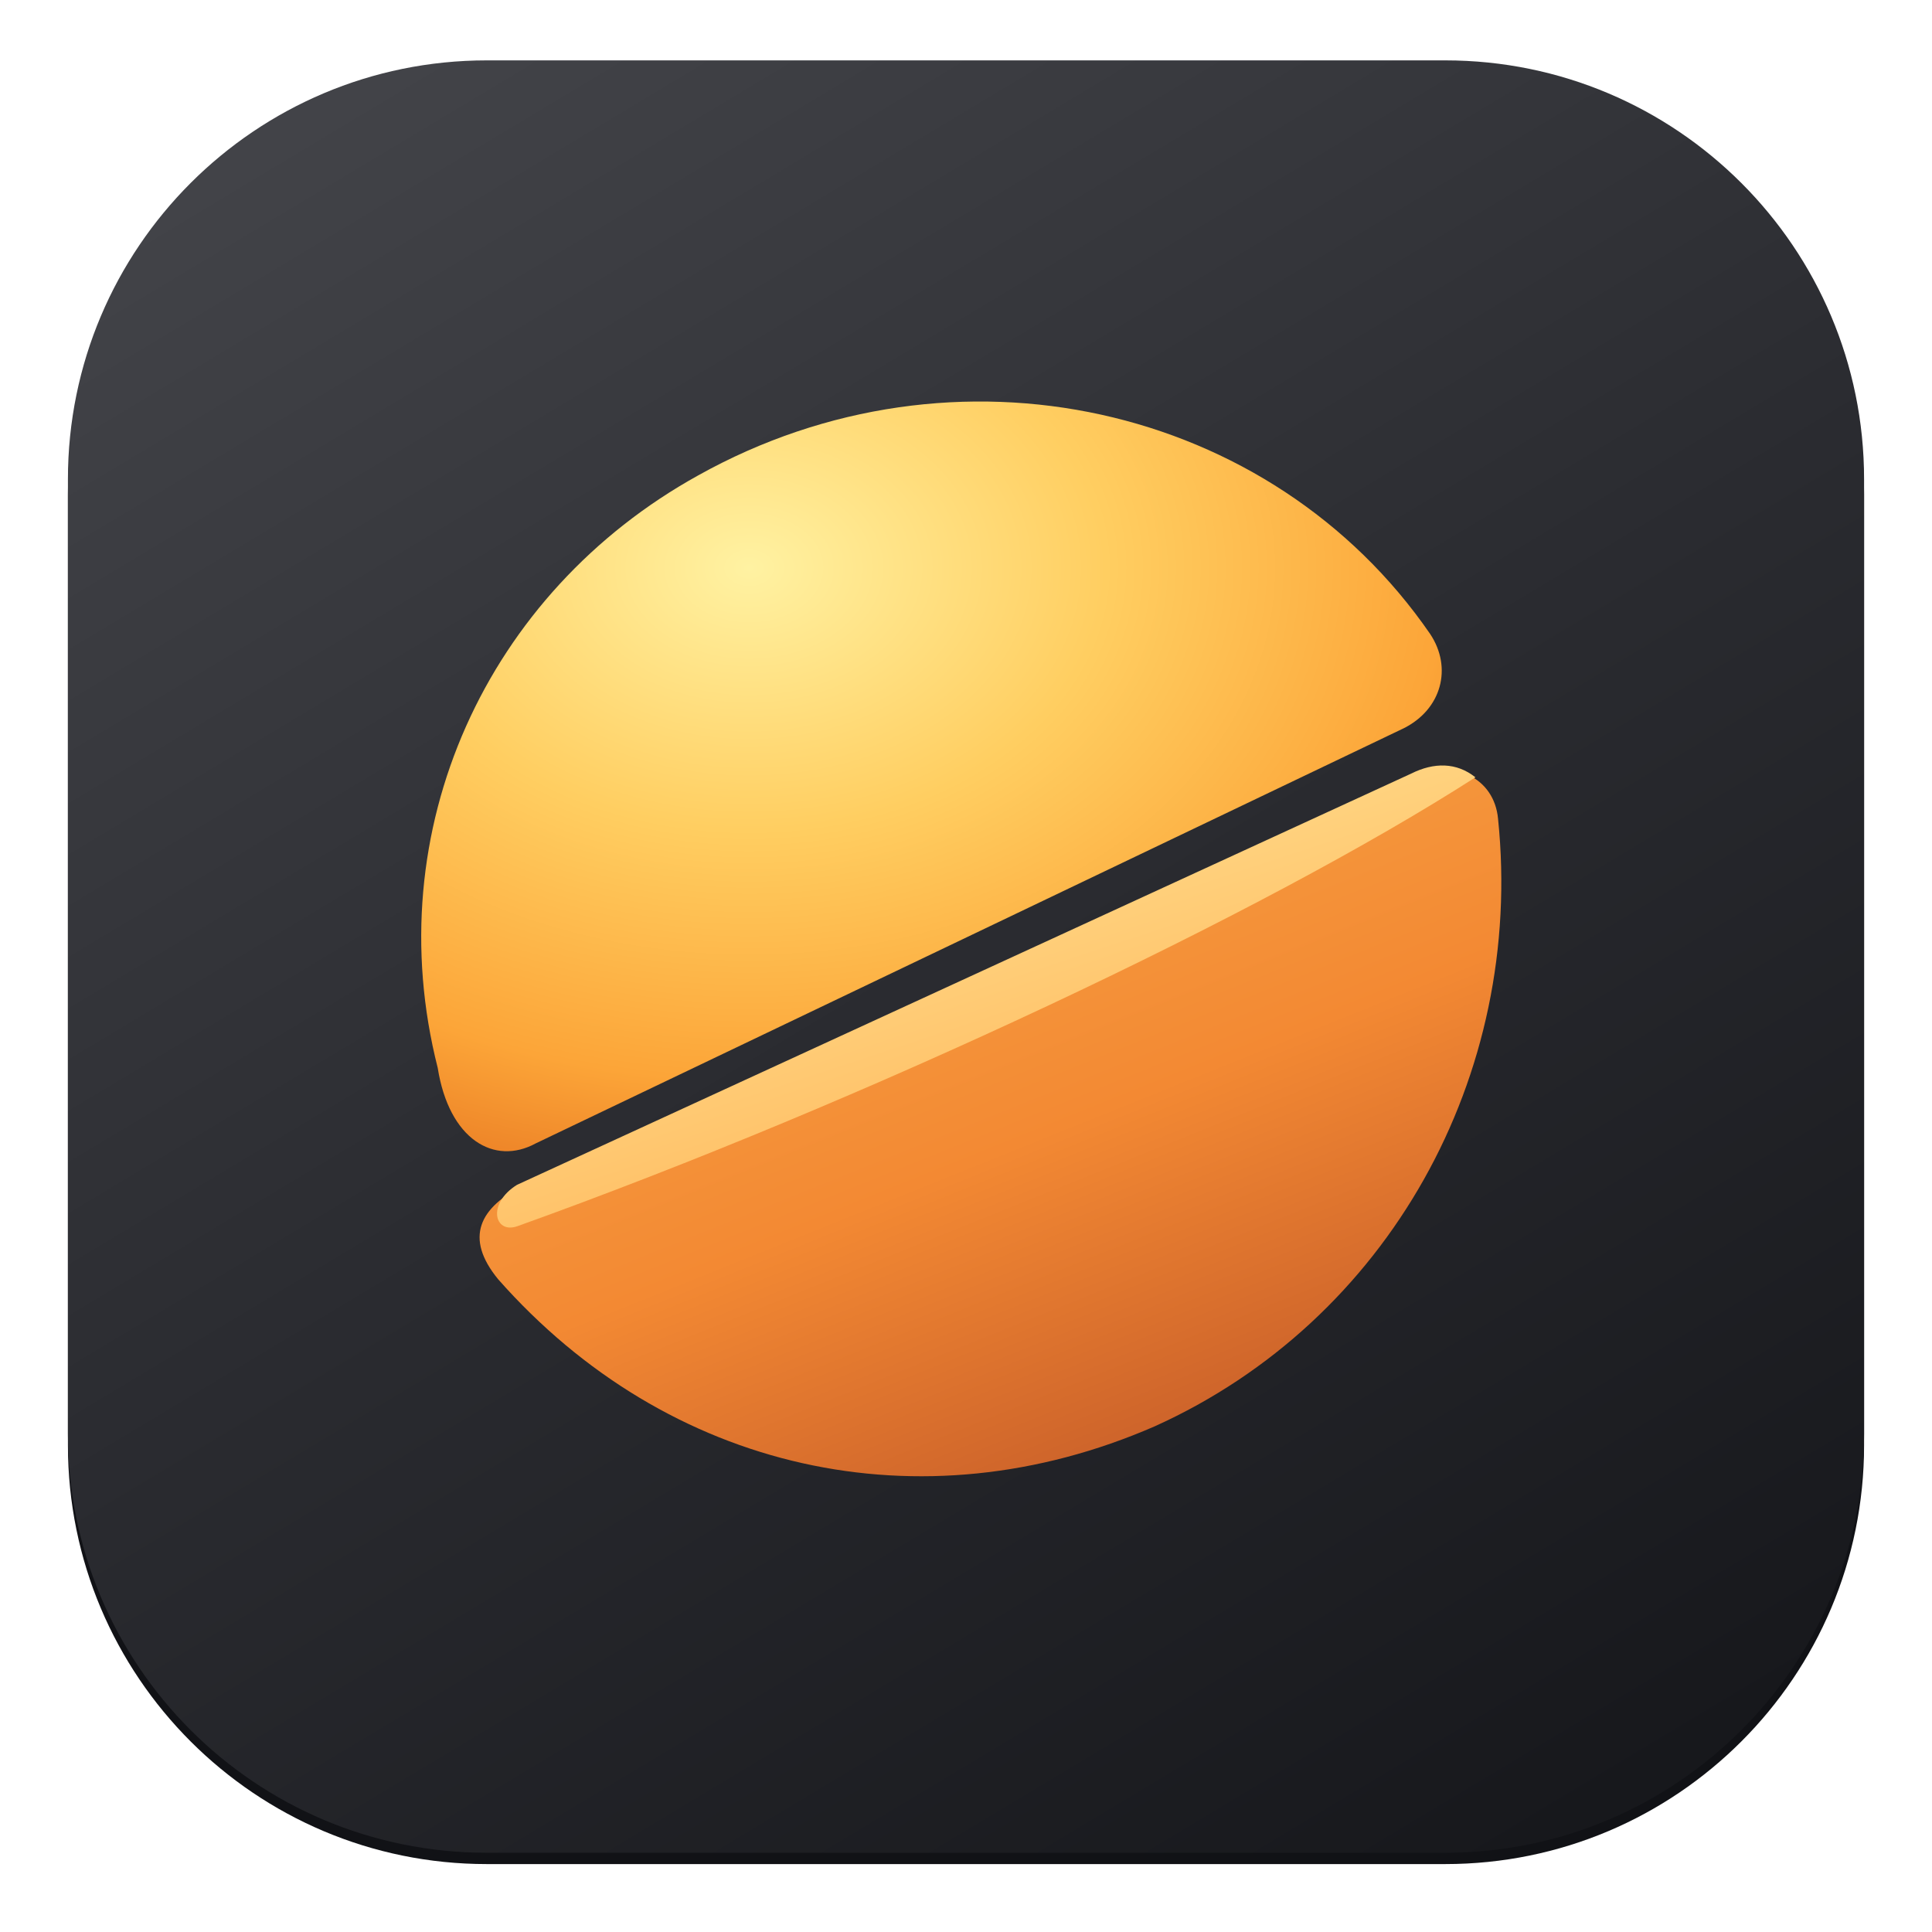
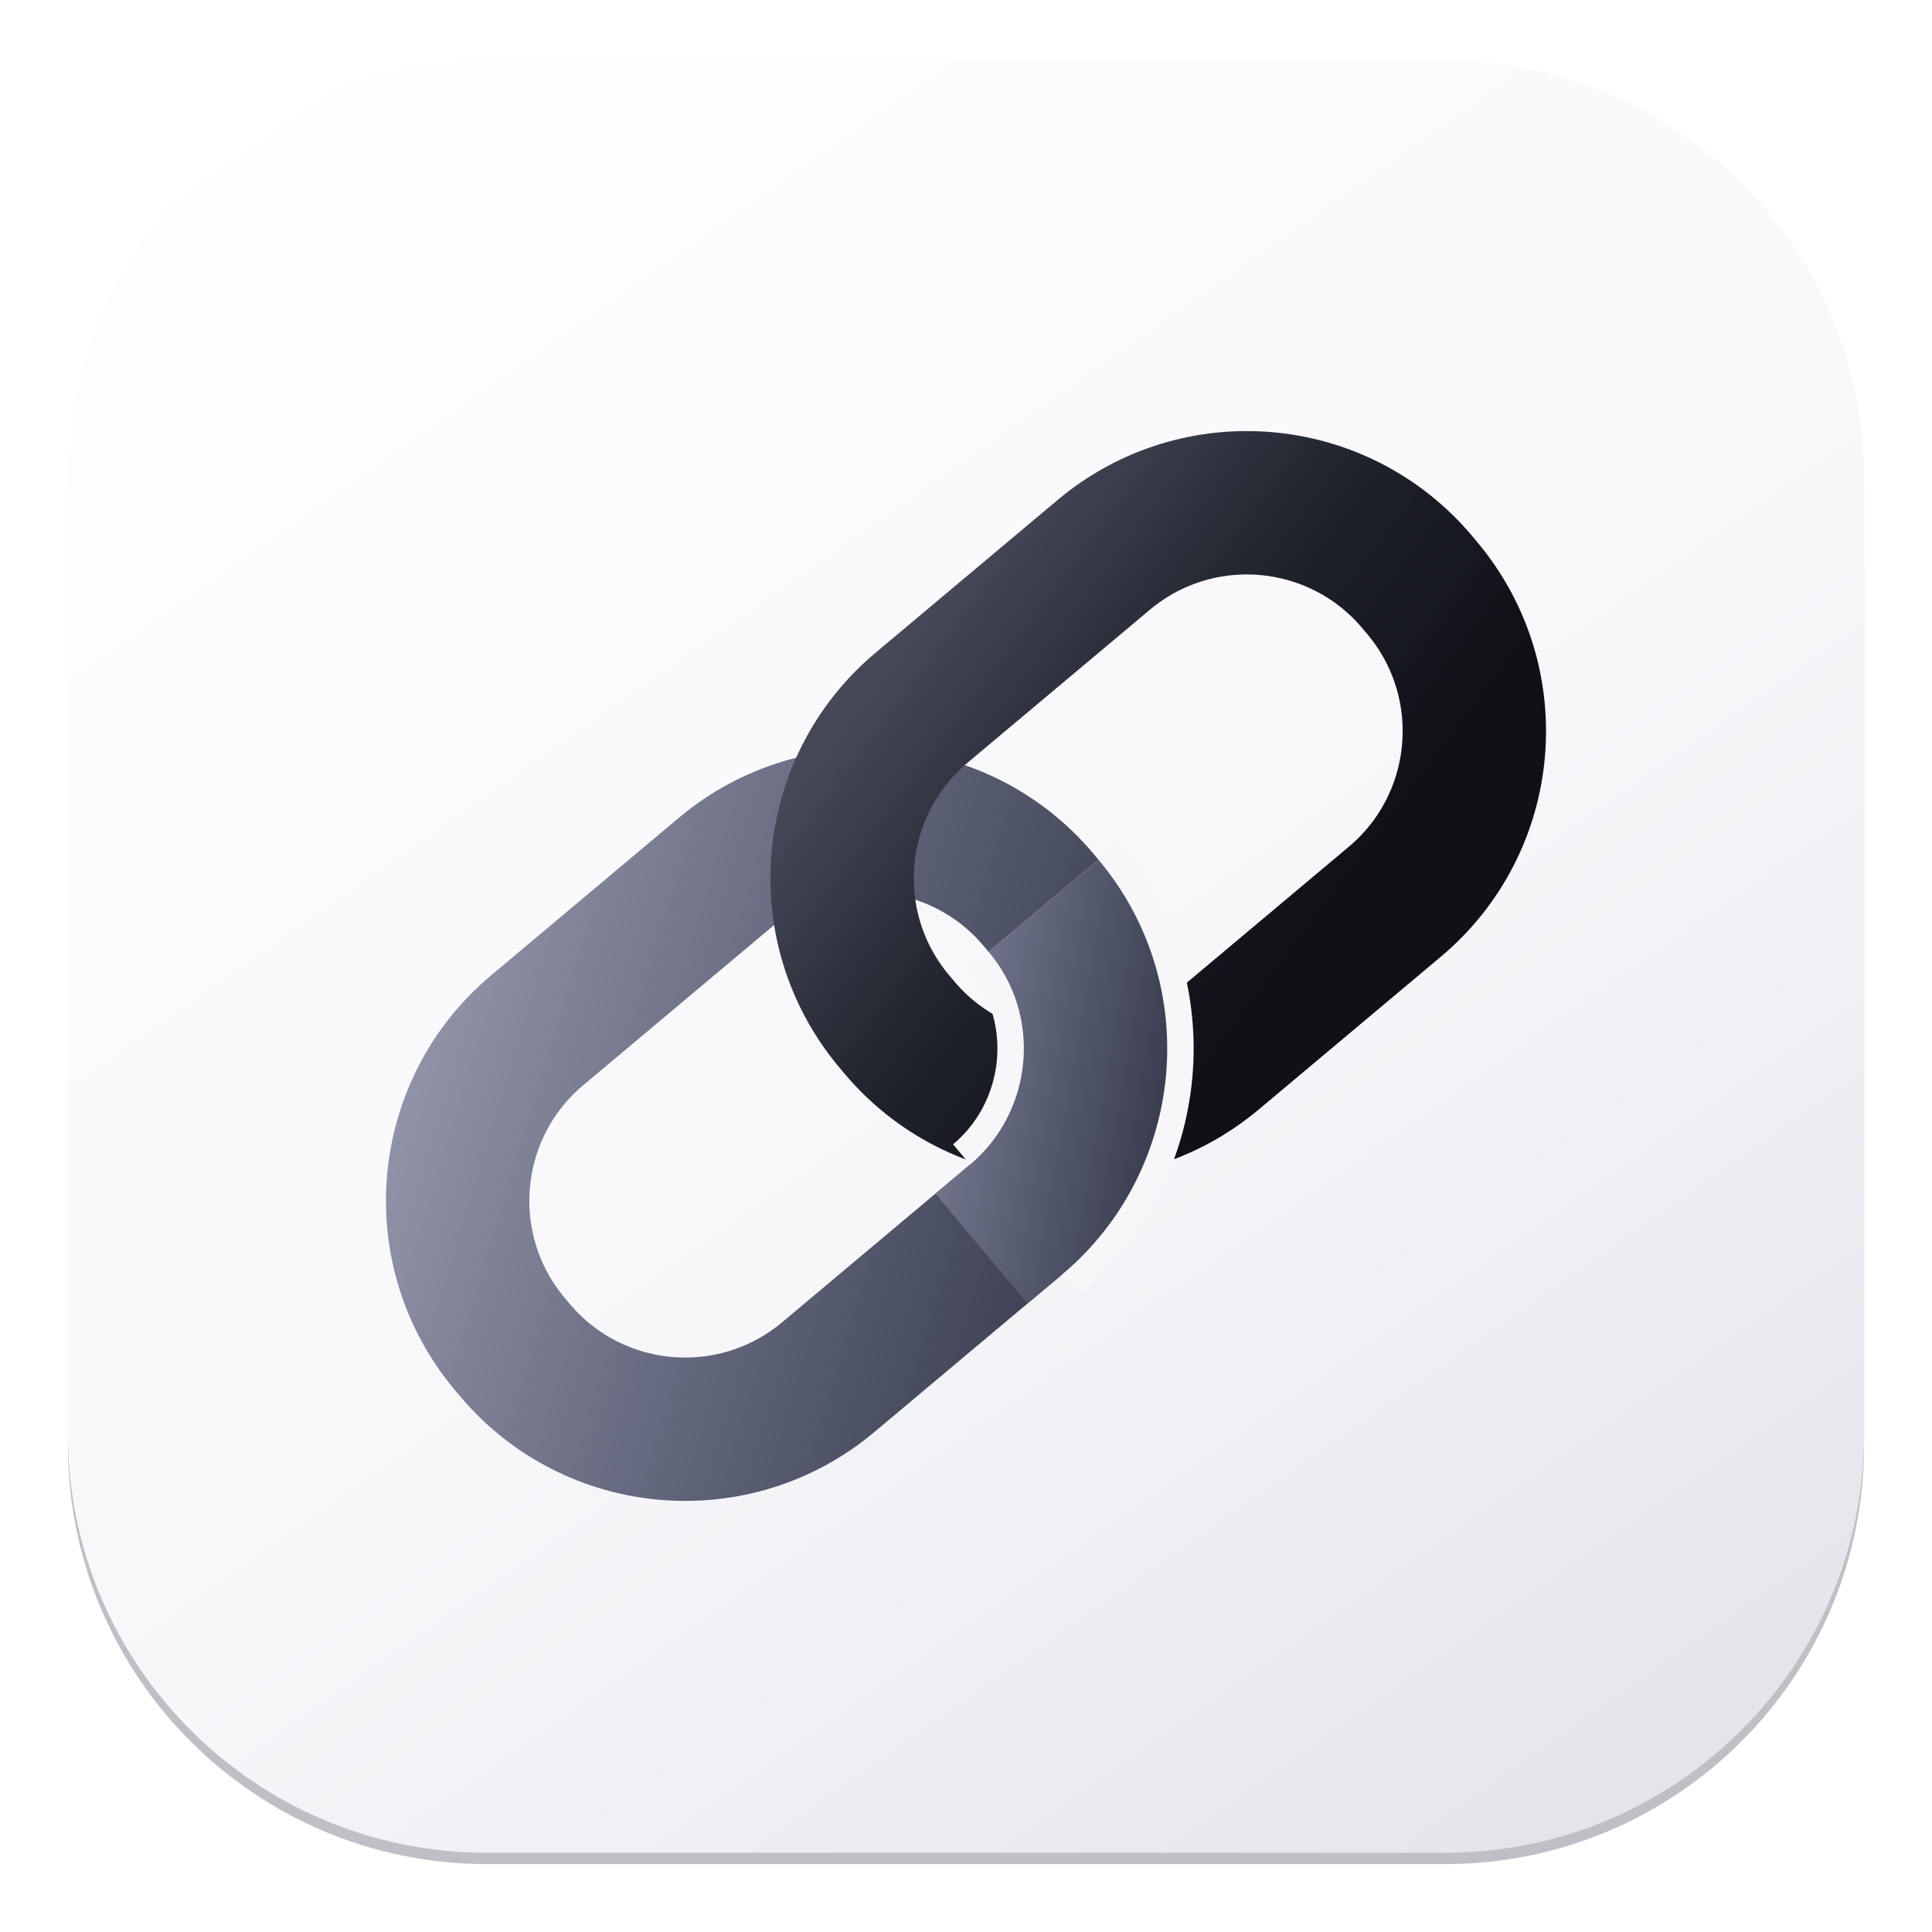
<svg xmlns="http://www.w3.org/2000/svg" width="512" height="512" viewBox="0 0 512 512">
  <defs>
-     <linearGradient id="tile" x1=".2" y1="0" x2=".8" y2="1">
-       <stop stop-color="#424348" />
-       <stop offset=".5" stop-color="#2a2b30" />
-       <stop offset="1" stop-color="#17181c" />
+     <linearGradient id="tile" x1=".1" y1="0" x2=".8" y2="1">
+       <stop stop-color="#fff" />
+       <stop offset=".6" stop-color="#f7f7fa" />
+       <stop offset="1" stop-color="#e4e5eb" />
    </linearGradient>
-     <radialGradient id="upper" cx=".32" cy=".22" r=".88">
-       <stop stop-color="#fff2a2" />
-       <stop offset=".4" stop-color="#ffce61" />
-       <stop offset=".78" stop-color="#fca538" />
-       <stop offset="1" stop-color="#e87822" />
-     </radialGradient>
-     <linearGradient id="edge" x1="0" y1="0" x2=".7" y2="1">
-       <stop stop-color="#fff0a6" />
-       <stop offset=".7" stop-color="#ffc269" />
-       <stop offset="1" stop-color="#f79d4c" />
+     <linearGradient id="ink" x1="0" y1="0" x2=".35" y2="1">
+       <stop stop-color="#444857" />
+       <stop offset=".5" stop-color="#20222c" />
+       <stop offset="1" stop-color="#101117" />
    </linearGradient>
-     <linearGradient id="lower" x1=".22" y1="0" x2=".8" y2="1">
-       <stop stop-color="#f6a948" />
-       <stop offset=".53" stop-color="#f38933" />
-       <stop offset="1" stop-color="#c35928" />
+     <linearGradient id="steel" x1="0" y1="0" x2="1" y2="1">
+       <stop stop-color="#9295a9" />
+       <stop offset=".45" stop-color="#666a80" />
+       <stop offset="1" stop-color="#35394a" />
    </linearGradient>
  </defs>
-   <rect x="18" y="20" width="476" height="474" rx="111" fill="#111216" />
+   <rect x="18" y="20" width="476" height="474" rx="111" fill="#bfc0c6" />
  <rect x="18" y="16" width="476" height="475" rx="111" fill="url(#tile)" />
-   <path d="M116 283c-16-63 13-126 69-157 68-38 152-19 194 42 6 9 3 20-7 25L142 303c-11 6-23-1-26-20z" fill="url(#upper)" />
-   <path d="M139 314l236-108c10-5 21 0 22 11 7 68-29 133-91 161-62 27-129 12-174-39-9-11-5-19 7-25z" fill="url(#lower)" />
-   <path d="M137 314l237-109c6-3 12-3 17 1-56 36-162 86-254 119-6 2-8-6 0-11z" fill="url(#edge)" />
+   <g transform="rotate(-40 256 256)" fill="none" stroke-width="38">
+     <rect x="99" y="196" width="183" height="120" rx="59" stroke="url(#steel)" />
+     <rect x="232" y="196" width="181" height="120" rx="59" stroke="url(#ink)" />
+     <path d="M223 316c32 0 59-26 59-59" stroke="#f7f7fa" stroke-width="52" />
+     <path d="M211 316h12c32 0 59-26 59-59" stroke="url(#steel)" />
+   </g>
</svg>
